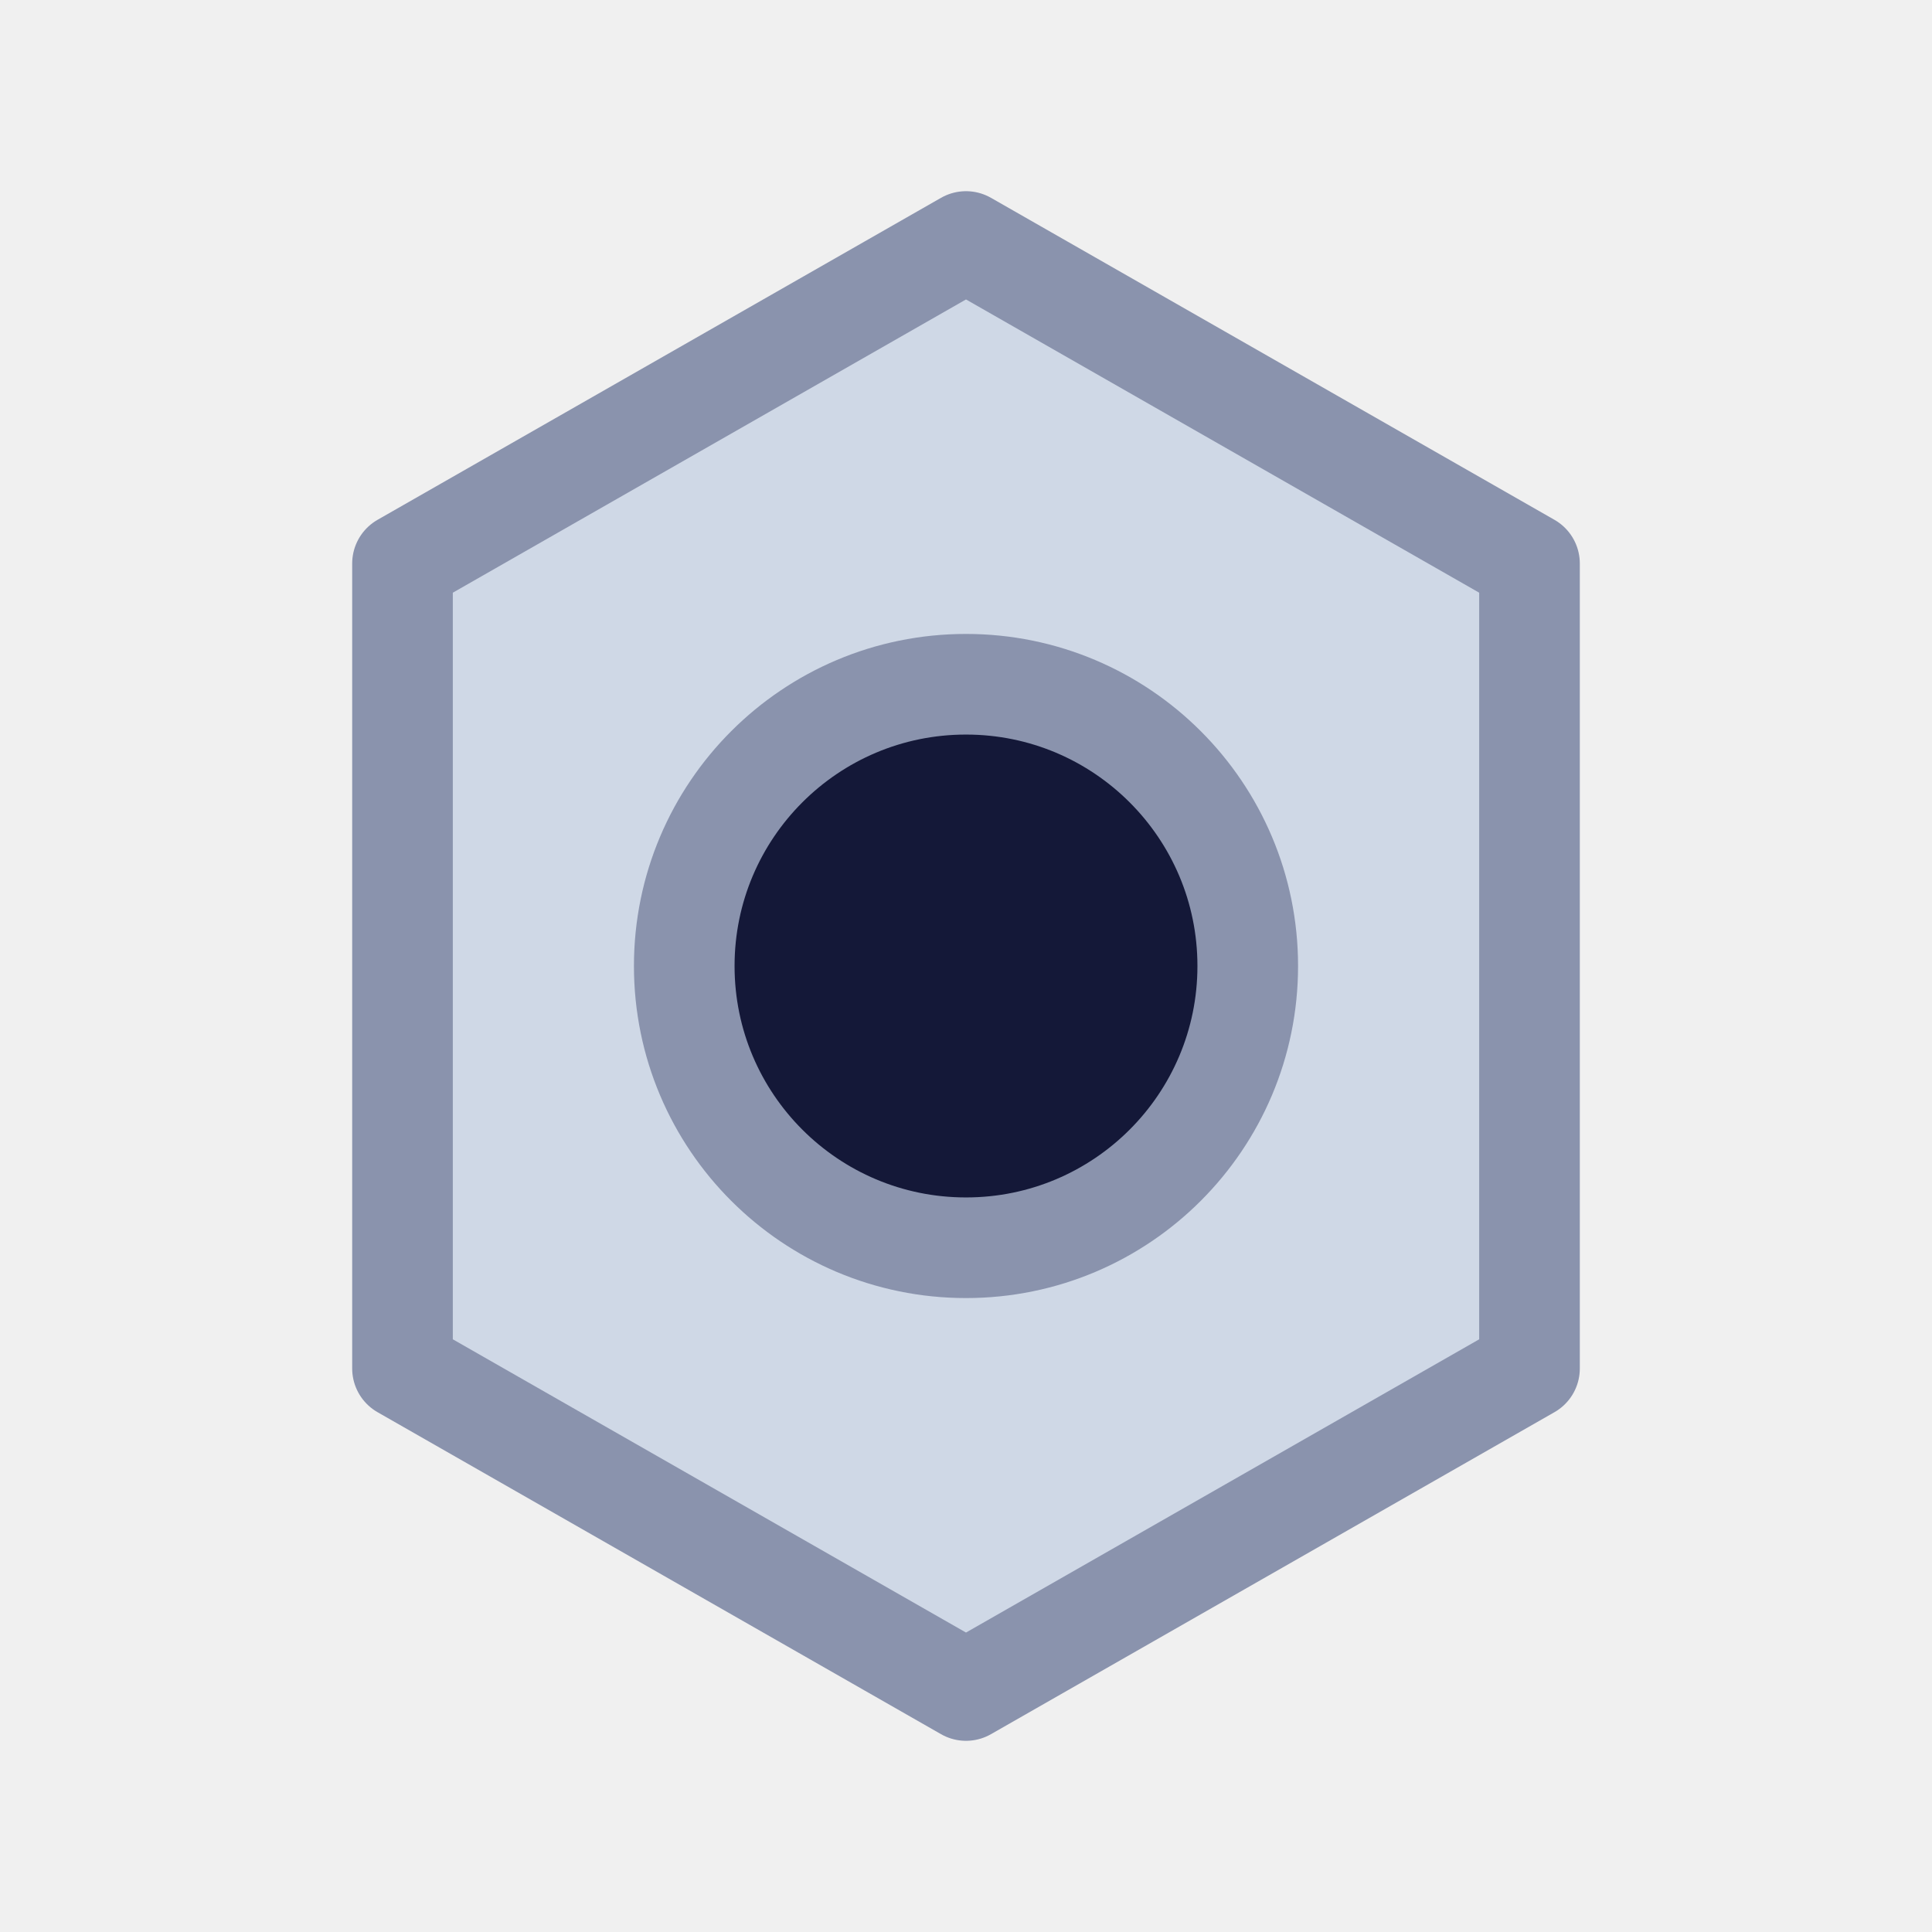
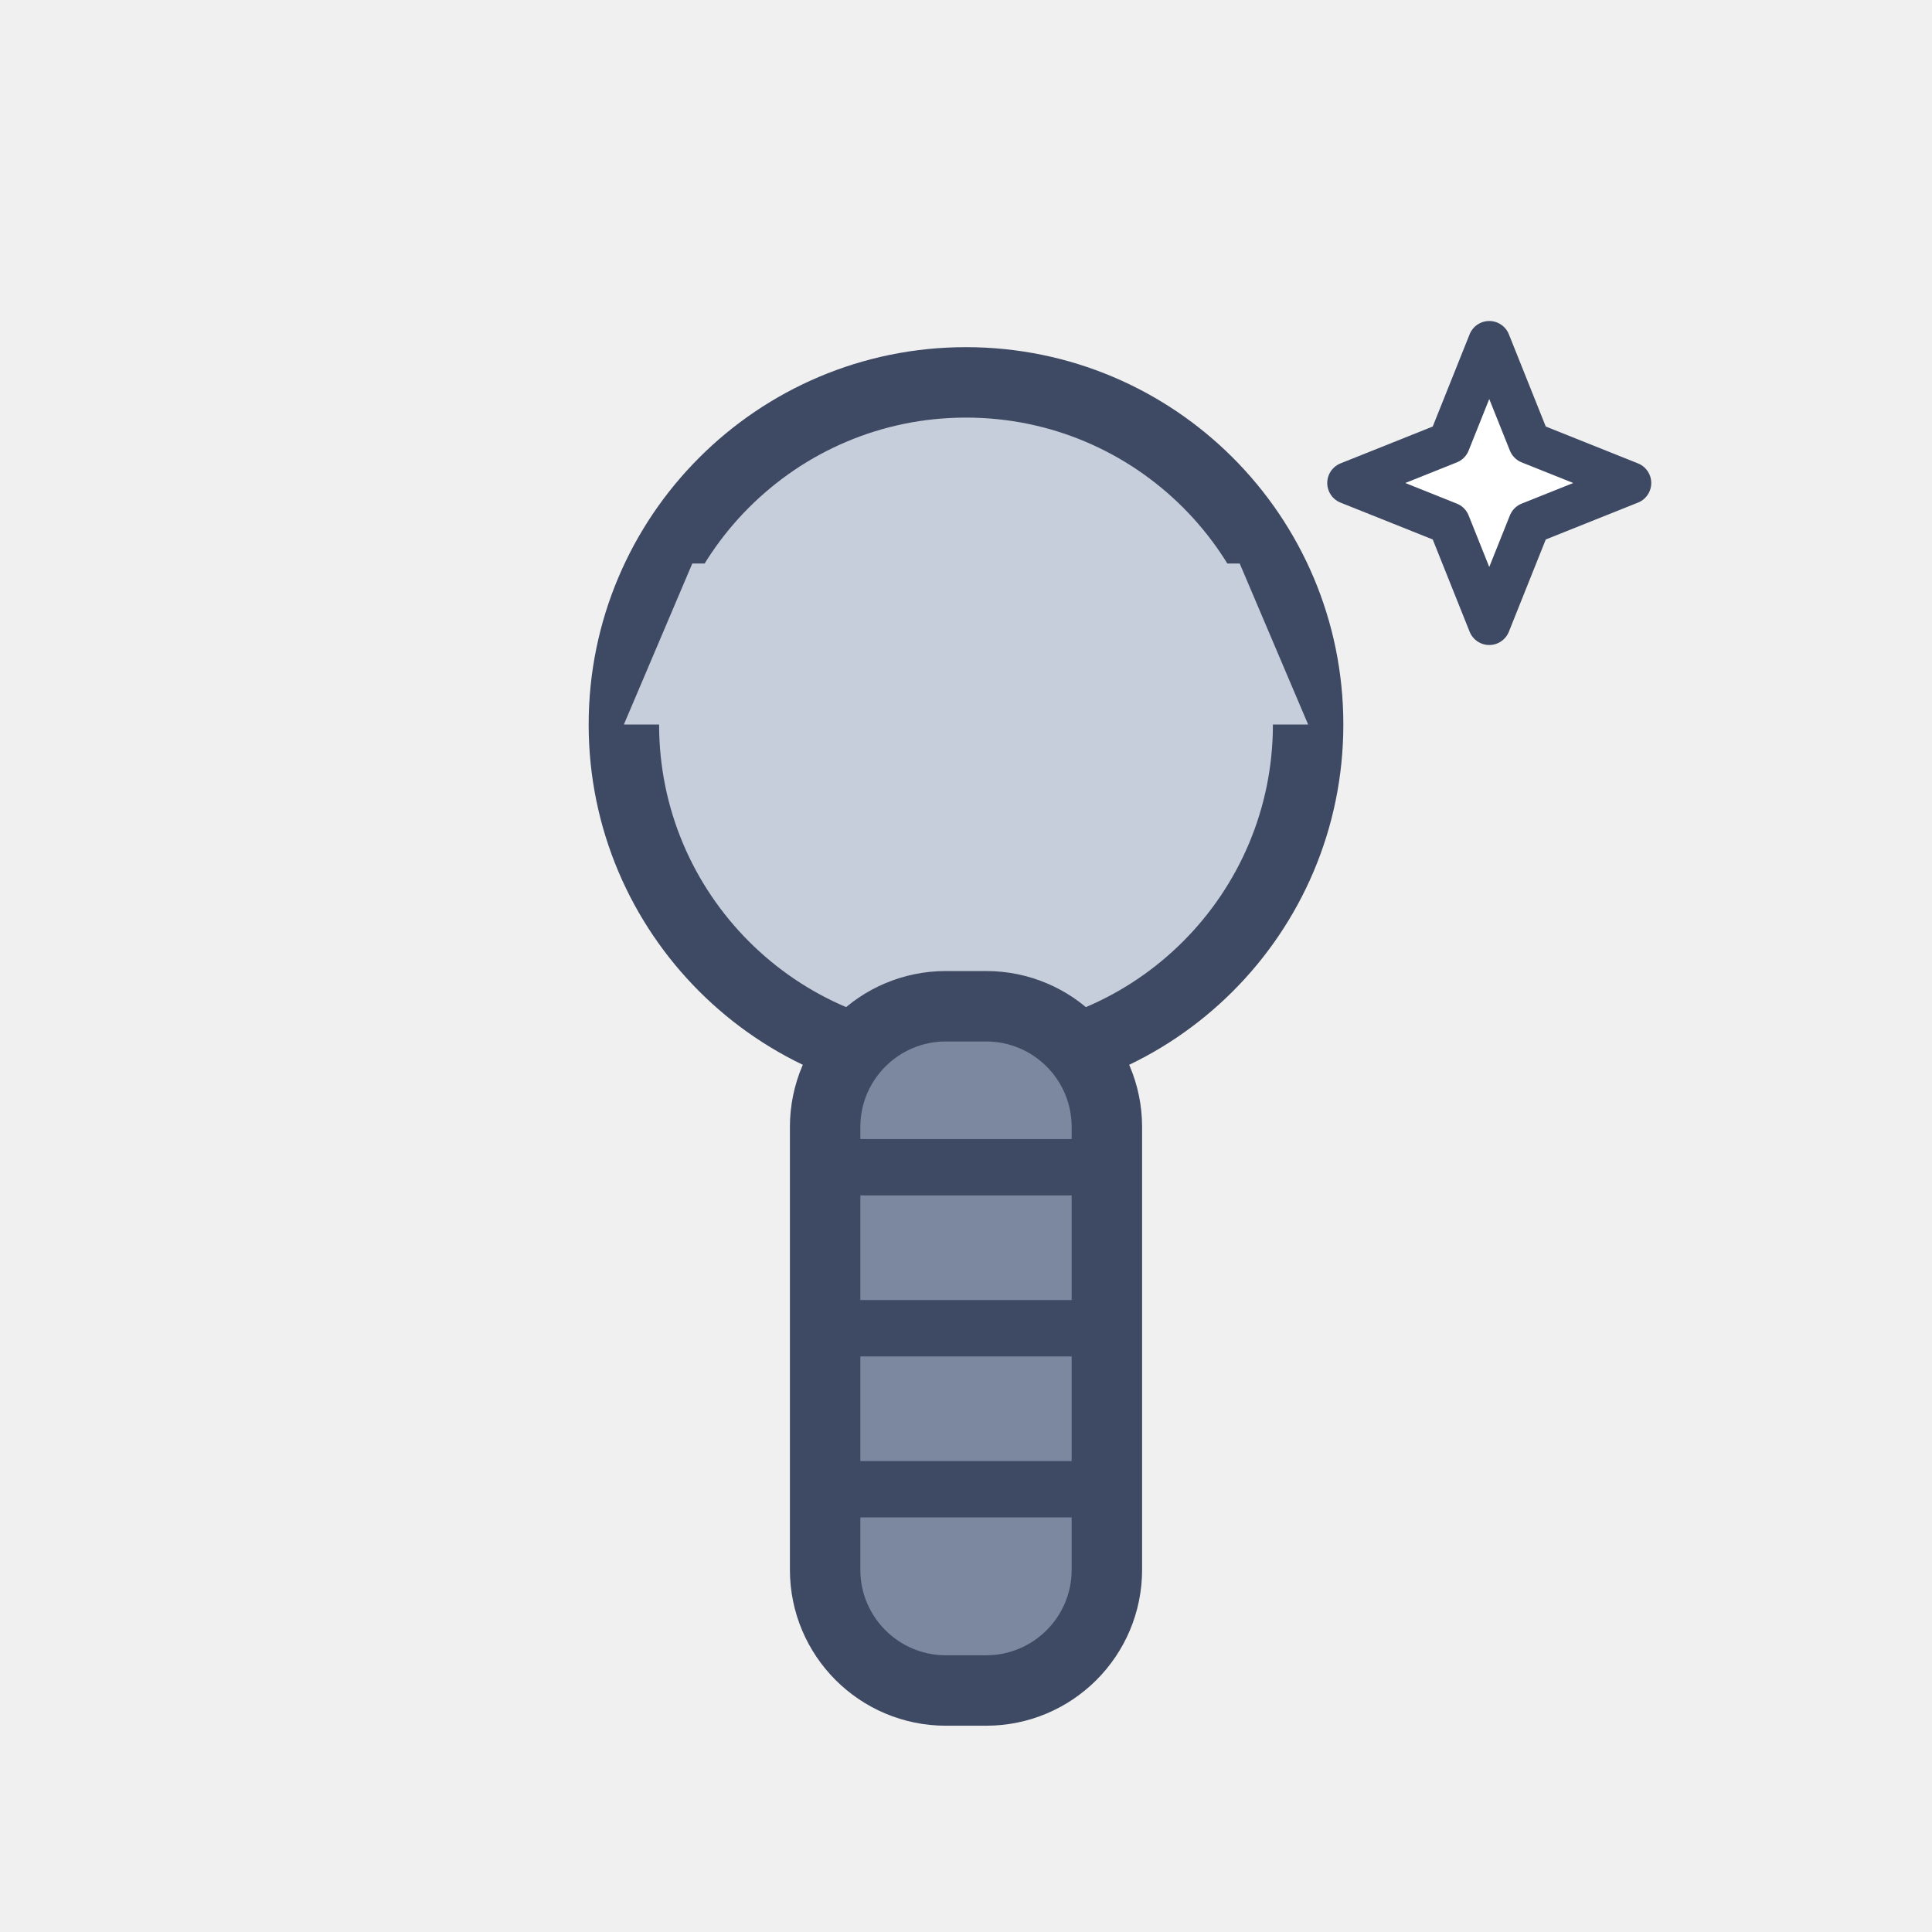
- <svg xmlns="http://www.w3.org/2000/svg" viewBox="0 0 48 48" width="48" height="48">
-   <g stroke="#8a93ad" stroke-width="2.5" stroke-linejoin="round">
-     <path d="M24 6 L38 14 L38 34 L24 42 L10 34 L10 14 Z" fill="#cfd8e6" />
-     <circle cx="24" cy="24" r="7" fill="#141838" />
+ <svg xmlns="http://www.w3.org/2000/svg" viewBox="0 0 96 96" width="96" height="96" fill="none">
+   <g transform="translate(48 50)">
+     <circle cx="0.0" cy="-14.0" r="17.0" fill="#C7CEDB" stroke="#3E4A63" stroke-width="3.5" />
+     <path d="M -17 -14 l 3.4 -8 h 27.2 l 3.4 8" fill="#C7CEDB" stroke="none" stroke-width="0" stroke-linecap="round" stroke-linejoin="round" />
+     <rect x="-7.0" y="0.0" width="14.0" height="34.0" rx="6.0" fill="#7C87A0" stroke="#3E4A63" stroke-width="3.5" />
+     <line x1="-7.0" y1="8.0" x2="7.0" y2="8.0" stroke="#3E4A63" stroke-width="2.8" stroke-linecap="round" />
+     <line x1="-7.0" y1="16.0" x2="7.0" y2="16.0" stroke="#3E4A63" stroke-width="2.8" stroke-linecap="round" />
+     <line x1="-7.0" y1="24.0" x2="7.0" y2="24.0" stroke="#3E4A63" stroke-width="2.8" stroke-linecap="round" />
+     <path d="M 26 -33 L 28 -28 L 33 -26 L 28 -24 L 26 -19 L 24 -24 L 19 -26 L 24 -28 Z" fill="#FFFFFF" stroke="#3E4A63" stroke-width="2.1" stroke-linecap="round" stroke-linejoin="round" />
  </g>
</svg>
